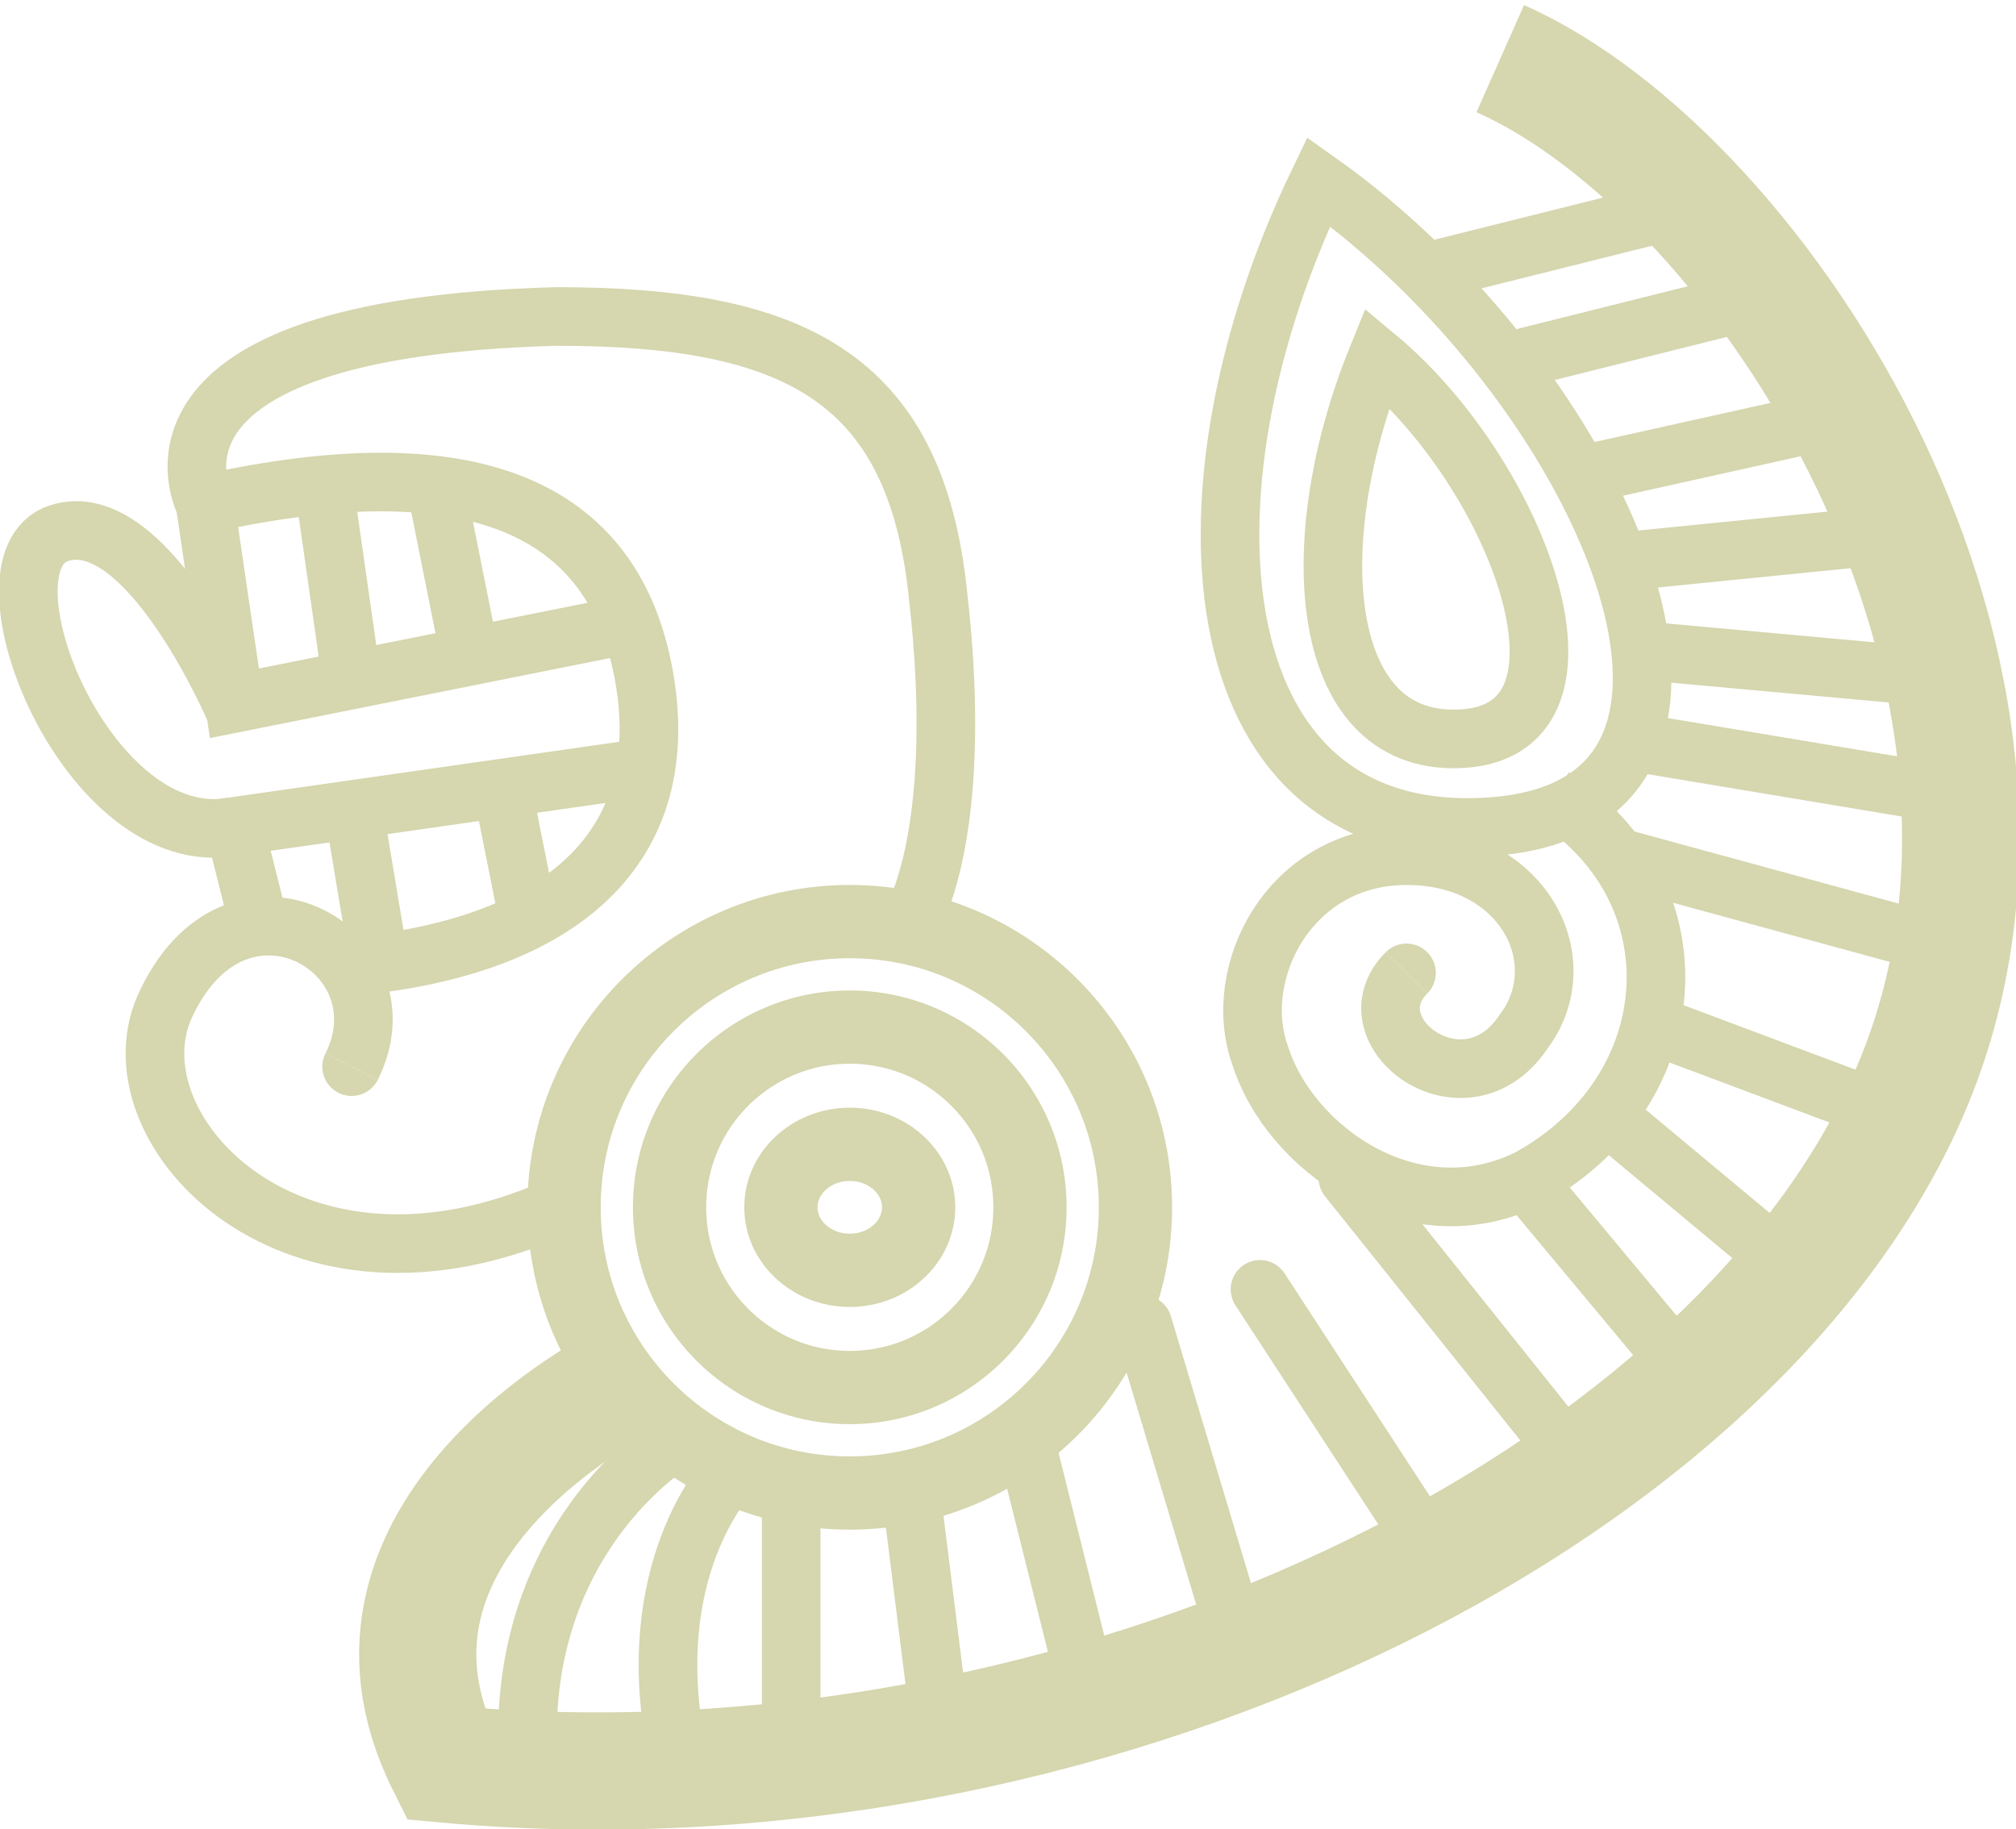
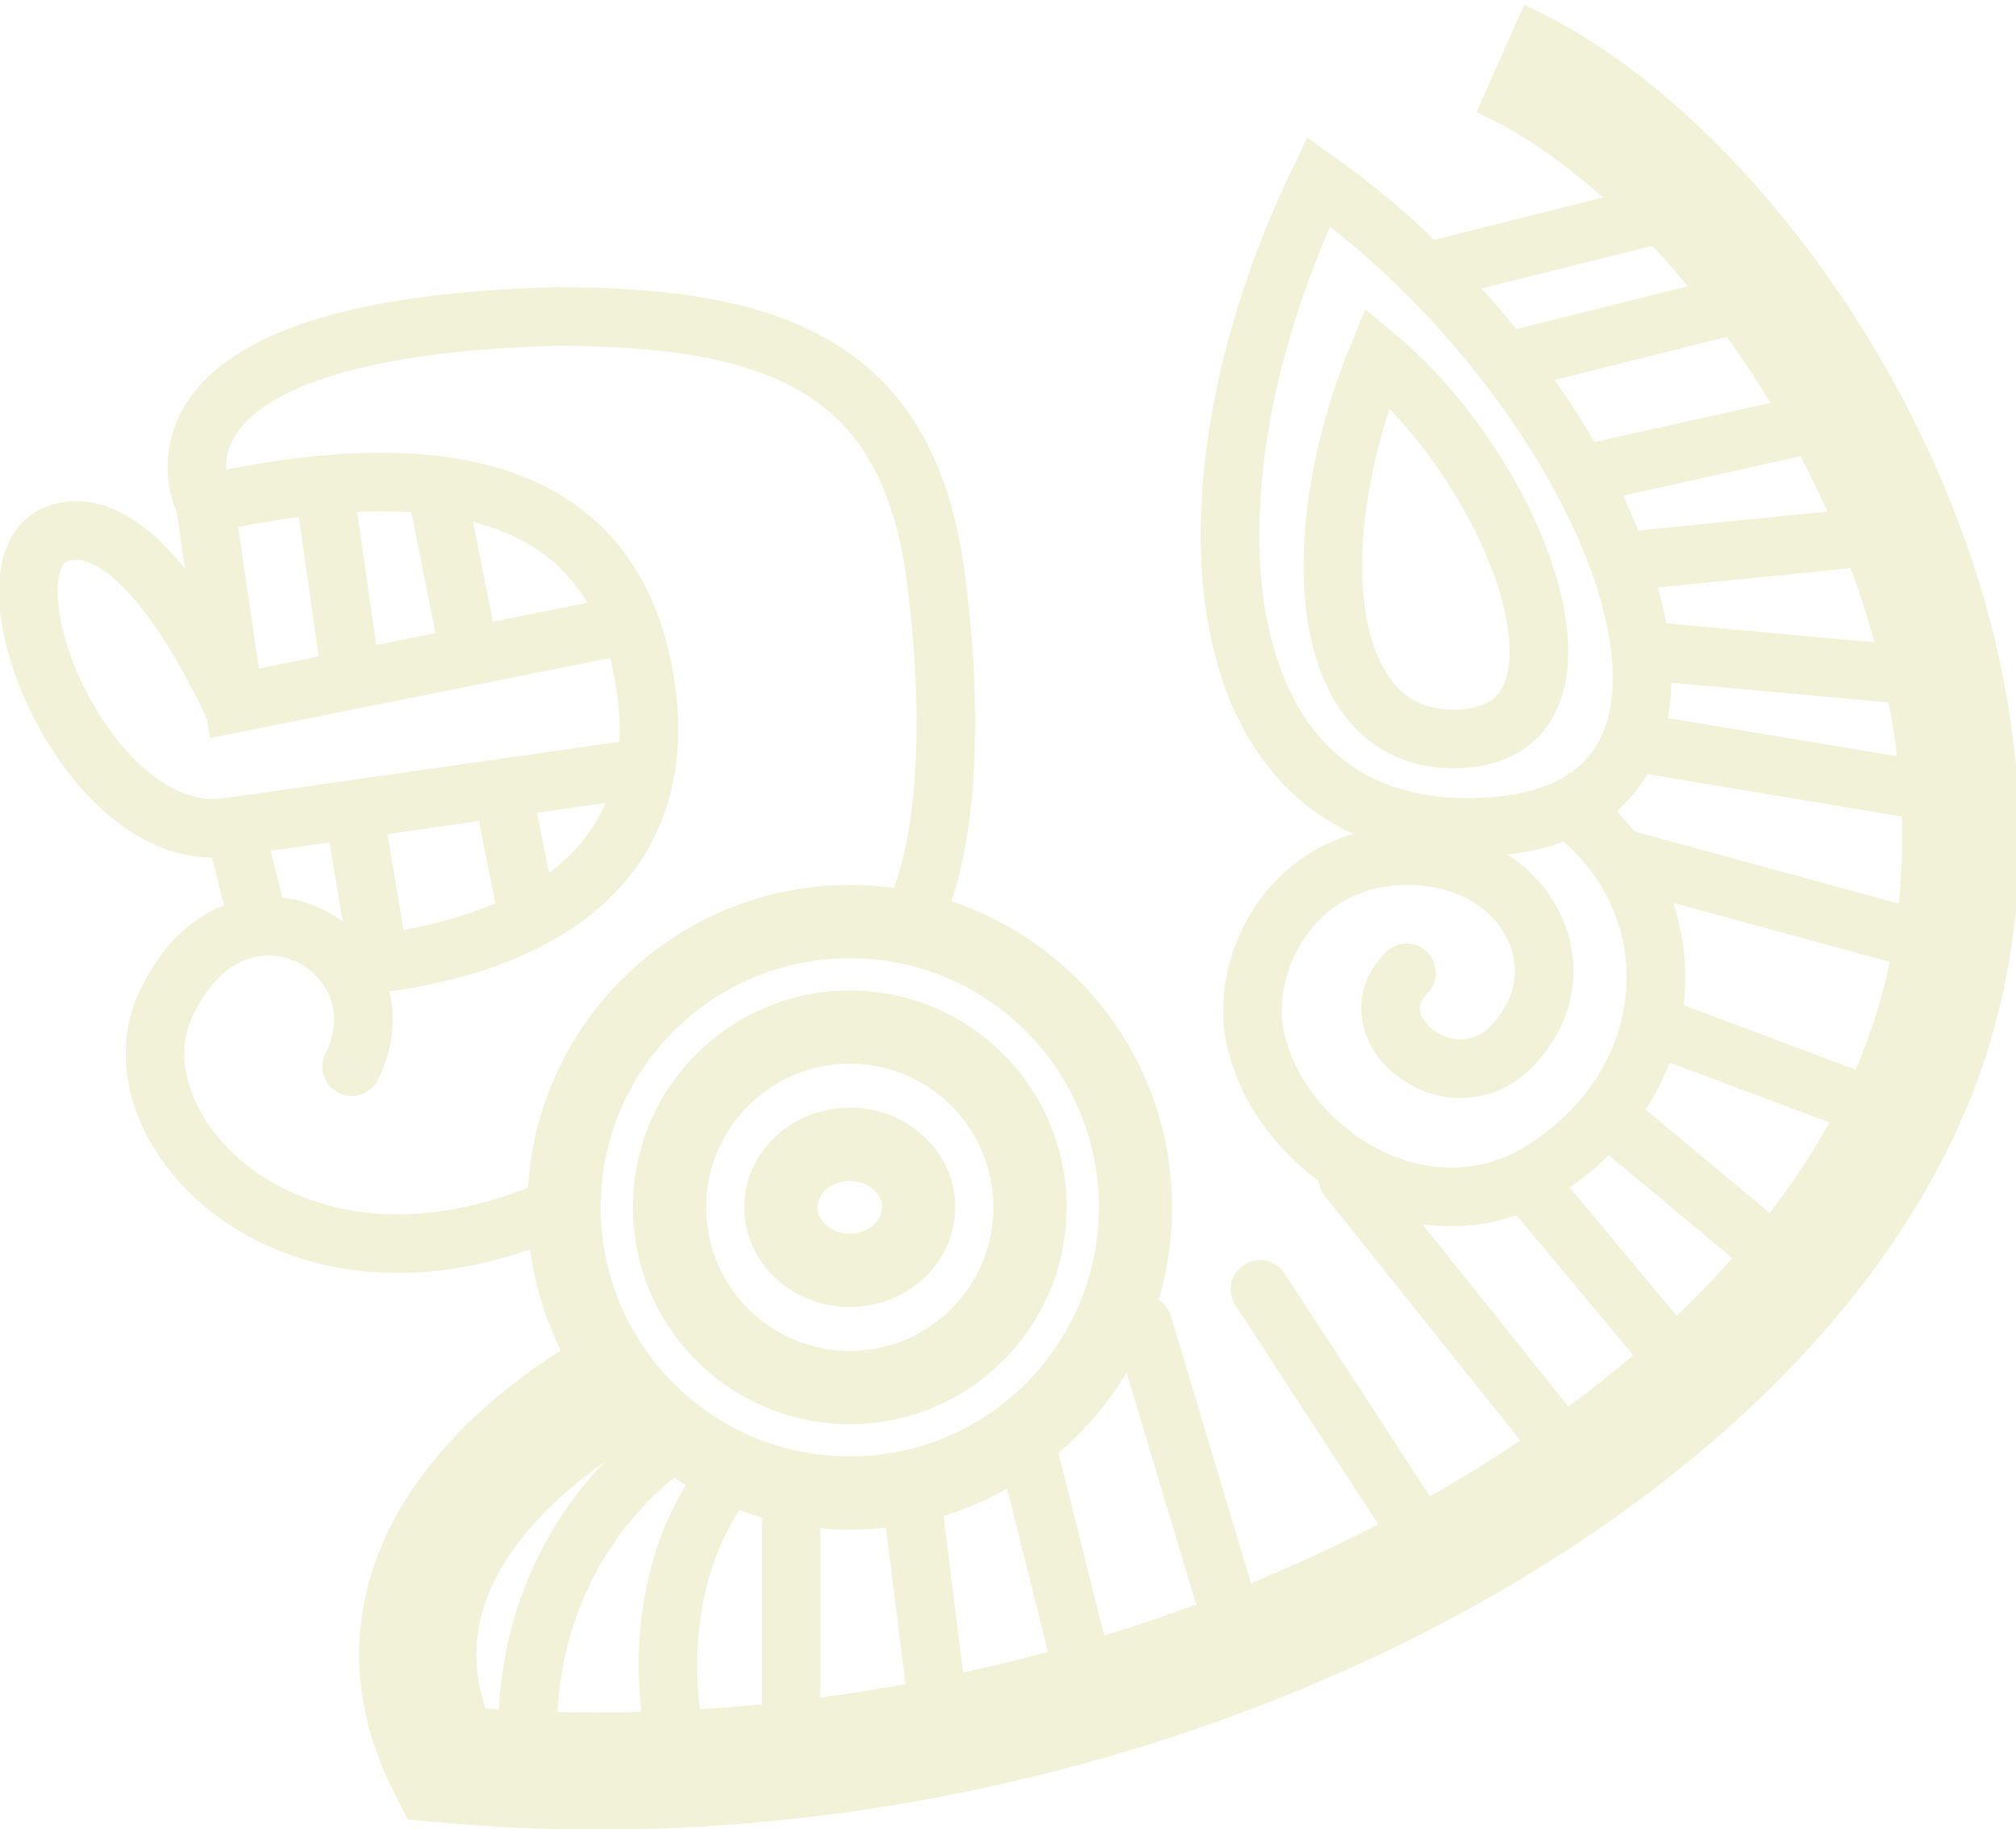
<svg xmlns="http://www.w3.org/2000/svg" fill="none" style="-webkit-print-color-adjust:exact" viewBox="-.5 -1 34.4 31.2">
  <circle cx="14" cy="19.6" r="5.5" transform="matrix(1 0 0 -1 0 39.2)" />
  <g transform="matrix(1 0 0 -1 0 39.2)">
    <defs>
      <clipPath id="b">
        <use href="#a" />
      </clipPath>
-       <circle id="a" cx="14" cy="19.6" r="5.5" fill="none" stroke="#d6d6af" stroke-opacity="1" stroke-width="2.5" />
+       <circle id="a" cx="14" cy="19.6" r="5.5" fill="none" stroke="#F2F2D9" stroke-opacity="1" stroke-width="2.5" />
    </defs>
    <use clip-path="url('#b')" href="#a" />
  </g>
  <circle cx="14" cy="19.6" r="3.7" transform="matrix(1 0 0 -1 0 39.2)" />
  <g transform="matrix(1 0 0 -1 0 39.2)">
    <defs>
      <clipPath id="d">
        <use href="#c" />
      </clipPath>
-       <circle id="c" cx="14" cy="19.6" r="3.7" fill="none" stroke="#d6d6af" stroke-opacity="1" stroke-width="2.5" />
+       <circle id="c" cx="14" cy="19.6" r="3.7" fill="none" stroke="#F2F2D9" stroke-opacity="1" stroke-width="2.5" />
    </defs>
    <use clip-path="url('#d')" href="#c" />
  </g>
  <ellipse cx="14" cy="19.6" rx="1.8" ry="1.7" transform="matrix(1 0 0 -1 0 39.2)" />
  <g transform="matrix(1 0 0 -1 0 39.2)">
    <defs>
      <clipPath id="f">
        <use href="#e" />
      </clipPath>
-       <ellipse id="e" cx="14" cy="19.6" fill="none" stroke="#d6d6af" stroke-opacity="1" stroke-width="2.5" rx="1.8" ry="1.7" />
+       <ellipse id="e" cx="14" cy="19.6" fill="none" stroke="#F2F2D9" stroke-opacity="1" stroke-width="2.5" rx="1.8" ry="1.7" />
    </defs>
    <use clip-path="url('#f')" href="#e" />
  </g>
  <path d="M23 5.1c2.4 2 4 6.3 1.5 6.5-2.5.2-2.8-3.3-1.5-6.5Z" />
-   <path stroke="#d6d6af" d="M23 5.1c2.4 2 4 6.3 1.5 6.5-2.5.2-2.8-3.3-1.5-6.5Z" />
+   <path stroke="#F2F2D9" d="M23 5.1c2.4 2 4 6.3 1.5 6.5-2.5.2-2.8-3.3-1.5-6.5Z" />
  <path d="M22 2.1c4.8 3.4 8 10.6 3 11-5 .4-5.6-5.6-3-11Z" />
-   <path stroke="#d6d6af" d="M22 2.1c4.8 3.4 8 10.6 3 11-5 .4-5.6-5.6-3-11Z" />
+   <path stroke="#F2F2D9" d="M22 2.1c4.8 3.4 8 10.6 3 11-5 .4-5.6-5.6-3-11Z" />
  <path d="M25.1 0c4.5 2 10 10.6 7 17.6-3 7-14.1 12.5-25 11.5-2-4 3-6.5 3-6.5" />
-   <path stroke="#d6d6af" stroke-width="2" d="M25.1 0c4.5 2 10 10.6 7 17.6-3 7-14.1 12.5-25 11.5-2-4 3-6.5 3-6.5" />
+   <path stroke="#F2F2D9" stroke-width="2" d="M25.1 0c4.5 2 10 10.6 7 17.6-3 7-14.1 12.5-25 11.5-2-4 3-6.5 3-6.5" />
  <path d="M26 12.6c2.5 1.6 2.3 5-.4 6.5-2 1-4.1-.5-4.6-2.1-.5-1.4.5-3.4 2.5-3.4s2.9 1.8 2 3c-1 1.5-3 0-2-1" />
  <defs>
-     <marker id="g" fill="#d6d6af" fill-opacity="1" markerHeight="6" markerWidth="6" orient="auto-start-reverse" refX="3" refY="3" viewBox="0 0 6 6">
+     <marker id="g" fill="#F2F2D9" fill-opacity="1" markerHeight="6" markerWidth="6" orient="auto-start-reverse" refX="3" refY="3" viewBox="0 0 6 6">
      <path d="M3 2.5a.5.5 0 0 1 0 1" />
    </marker>
  </defs>
-   <path stroke="#d6d6af" marker-end="url(#g)" d="M26 12.6c2.5 1.6 2.3 5-.4 6.5-2 1-4.1-.5-4.6-2.1-.5-1.4.5-3.4 2.5-3.4s2.9 1.8 2 3c-1 1.5-3 0-2-1" />
+   <path stroke="#F2F2D9" marker-end="url(#g)" d="M26 12.6c2.5 1.6 2.3 5-.4 6.5-2 1-4.1-.5-4.6-2.1-.5-1.4.5-3.4 2.5-3.4s2.9 1.8 2 3c-1 1.5-3 0-2-1" />
  <path d="m28 2.6-4 1" />
-   <path stroke="#d6d6af" d="m28 2.6-4 1" />
+   <path stroke="#F2F2D9" d="m28 2.6-4 1" />
  <path d="m29.5 4.1-4 1" />
-   <path stroke="#d6d6af" d="m29.5 4.1-4 1" />
+   <path stroke="#F2F2D9" d="m29.5 4.1-4 1" />
  <path d="m31 6.1-4.5 1" />
-   <path stroke="#d6d6af" d="m31 6.1-4.5 1" />
+   <path stroke="#F2F2D9" d="m31 6.1-4.5 1" />
  <path d="m32 8.1-5 .5" />
-   <path stroke="#d6d6af" d="m32 8.1-5 .5" />
+   <path stroke="#F2F2D9" d="m32 8.1-5 .5" />
  <path d="m33 10.6-5.5-.5" />
-   <path stroke="#d6d6af" d="m33 10.6-5.5-.5" />
+   <path stroke="#F2F2D9" d="m33 10.6-5.5-.5" />
  <path d="m33 12.6-6-1" />
-   <path stroke="#d6d6af" d="m33 12.6-6-1" />
+   <path stroke="#F2F2D9" d="m33 12.6-6-1" />
  <path d="M32.5 15.1 27 13.6" />
-   <path stroke="#d6d6af" d="M32.5 15.1 27 13.6" />
+   <path stroke="#F2F2D9" d="M32.5 15.1 27 13.6" />
  <path d="m32 18.1-4-1.5" />
-   <path stroke="#d6d6af" d="m32 18.1-4-1.5" />
+   <path stroke="#F2F2D9" d="m32 18.1-4-1.5" />
  <path d="m30 20.6-3-2.5" />
-   <path stroke="#d6d6af" d="m30 20.6-3-2.5" />
+   <path stroke="#F2F2D9" d="m30 20.6-3-2.5" />
  <path d="m25.5 19.1 2.5 3" />
-   <path stroke="#d6d6af" d="m25.5 19.1 2.5 3" />
+   <path stroke="#F2F2D9" d="m25.5 19.1 2.5 3" />
  <path d="m26.5 24.1-4-5" />
-   <path stroke="#d6d6af" stroke-linecap="round" d="m26.5 24.1-4-5" />
+   <path stroke="#F2F2D9" stroke-linecap="round" d="m26.5 24.1-4-5" />
  <path d="M24 25.6 21 21" />
-   <path stroke="#d6d6af" stroke-linecap="round" d="M24 25.6 21 21" />
+   <path stroke="#F2F2D9" stroke-linecap="round" d="M24 25.6 21 21" />
  <path d="m19 21.6 1.5 5" />
-   <path stroke="#d6d6af" stroke-linecap="round" d="m19 21.6 1.5 5" />
+   <path stroke="#F2F2D9" stroke-linecap="round" d="m19 21.6 1.5 5" />
  <path d="m17 23.6 1 4" />
-   <path stroke="#d6d6af" d="m17 23.6 1 4" />
+   <path stroke="#F2F2D9" d="m17 23.6 1 4" />
  <path d="m15 24.1.5 4" />
-   <path stroke="#d6d6af" d="m15 24.1.5 4" />
+   <path stroke="#F2F2D9" d="m15 24.1.5 4" />
  <path d="M13 24.6v4" />
-   <path stroke="#d6d6af" d="M13 24.6v4" />
+   <path stroke="#F2F2D9" d="M13 24.6v4" />
  <path d="M12 24.1s-1.5 1.5-1 4.5" />
-   <path stroke="#d6d6af" d="M12 24.1s-1.5 1.5-1 4.5" />
+   <path stroke="#F2F2D9" d="M12 24.1s-1.5 1.5-1 4.5" />
  <path d="M11 23.6s-2.5 1.5-2.5 5" />
-   <path stroke="#d6d6af" d="M11 23.6s-2.5 1.5-2.5 5" />
+   <path stroke="#F2F2D9" d="M11 23.6s-2.5 1.5-2.5 5" />
  <path d="M9 19.6c-4.5 2-7.6-1.3-6.7-3.4 1.2-2.7 4.2-1 3.2 1" />
  <defs>
-     <marker id="h" fill="#d6d6af" fill-opacity="1" markerHeight="6" markerWidth="6" orient="auto-start-reverse" refX="3" refY="3" viewBox="0 0 6 6">
+     <marker id="h" fill="#F2F2D9" fill-opacity="1" markerHeight="6" markerWidth="6" orient="auto-start-reverse" refX="3" refY="3" viewBox="0 0 6 6">
      <path d="M3 2.5a.5.5 0 0 1 0 1" />
    </marker>
  </defs>
-   <path stroke="#d6d6af" marker-end="url(#h)" d="M9 19.6c-4.5 2-7.6-1.3-6.7-3.4 1.2-2.7 4.2-1 3.2 1" />
+   <path stroke="#F2F2D9" marker-end="url(#h)" d="M9 19.6c-4.5 2-7.6-1.3-6.7-3.4 1.2-2.7 4.2-1 3.2 1" />
  <path d="M5.4 15.5c3.5-.3 5.6-1.9 5.1-4.9-.5-3-3-4-7.5-3 0 0-1.6-3 6-3.2 4 0 6.1 1 6.5 4.7.5 4.3-.5 5.7-.5 5.7" />
-   <path stroke="#d6d6af" d="M5.4 15.5c3.5-.3 5.6-1.9 5.1-4.9-.5-3-3-4-7.5-3 0 0-1.6-3 6-3.2 4 0 6.1 1 6.5 4.7.5 4.3-.5 5.7-.5 5.7" />
+   <path stroke="#F2F2D9" d="M5.4 15.5c3.5-.3 5.6-1.9 5.1-4.9-.5-3-3-4-7.5-3 0 0-1.6-3 6-3.2 4 0 6.1 1 6.5 4.7.5 4.3-.5 5.7-.5 5.7" />
  <path d="m10.5 12.1-7 1 .5 2" />
-   <path stroke="#d6d6af" d="m10.5 12.1-7 1 .5 2" />
+   <path stroke="#F2F2D9" d="m10.5 12.1-7 1 .5 2" />
  <path d="m6 15.6-.5-3" />
-   <path stroke="#d6d6af" d="m6 15.6-.5-3" />
+   <path stroke="#F2F2D9" d="m6 15.6-.5-3" />
  <path d="m8 12.1.5 2.5" />
-   <path stroke="#d6d6af" d="m8 12.1.5 2.5" />
+   <path stroke="#F2F2D9" d="m8 12.1.5 2.5" />
  <path d="m10.5 9.6-7 1.4L3 7.6" />
-   <path stroke="#d6d6af" d="m10.5 9.6-7 1.4L3 7.6" />
+   <path stroke="#F2F2D9" d="m10.5 9.6-7 1.4L3 7.6" />
  <path d="M5.5 10.6 5 7.1" />
-   <path stroke="#d6d6af" d="M5.5 10.6 5 7.1" />
+   <path stroke="#F2F2D9" d="M5.5 10.6 5 7.1" />
  <path d="M7.5 10.1 7 7.6" />
-   <path stroke="#d6d6af" d="M7.5 10.1 7 7.6" />
+   <path stroke="#F2F2D9" d="M7.5 10.1 7 7.6" />
  <path d="M3.5 13.1c-2.5.5-4.5-4.5-3-5s3 3 3 3" />
-   <path stroke="#d6d6af" d="M3.5 13.1c-2.5.5-4.5-4.5-3-5s3 3 3 3" />
+   <path stroke="#F2F2D9" d="M3.5 13.1c-2.5.5-4.5-4.5-3-5s3 3 3 3" />
</svg>
